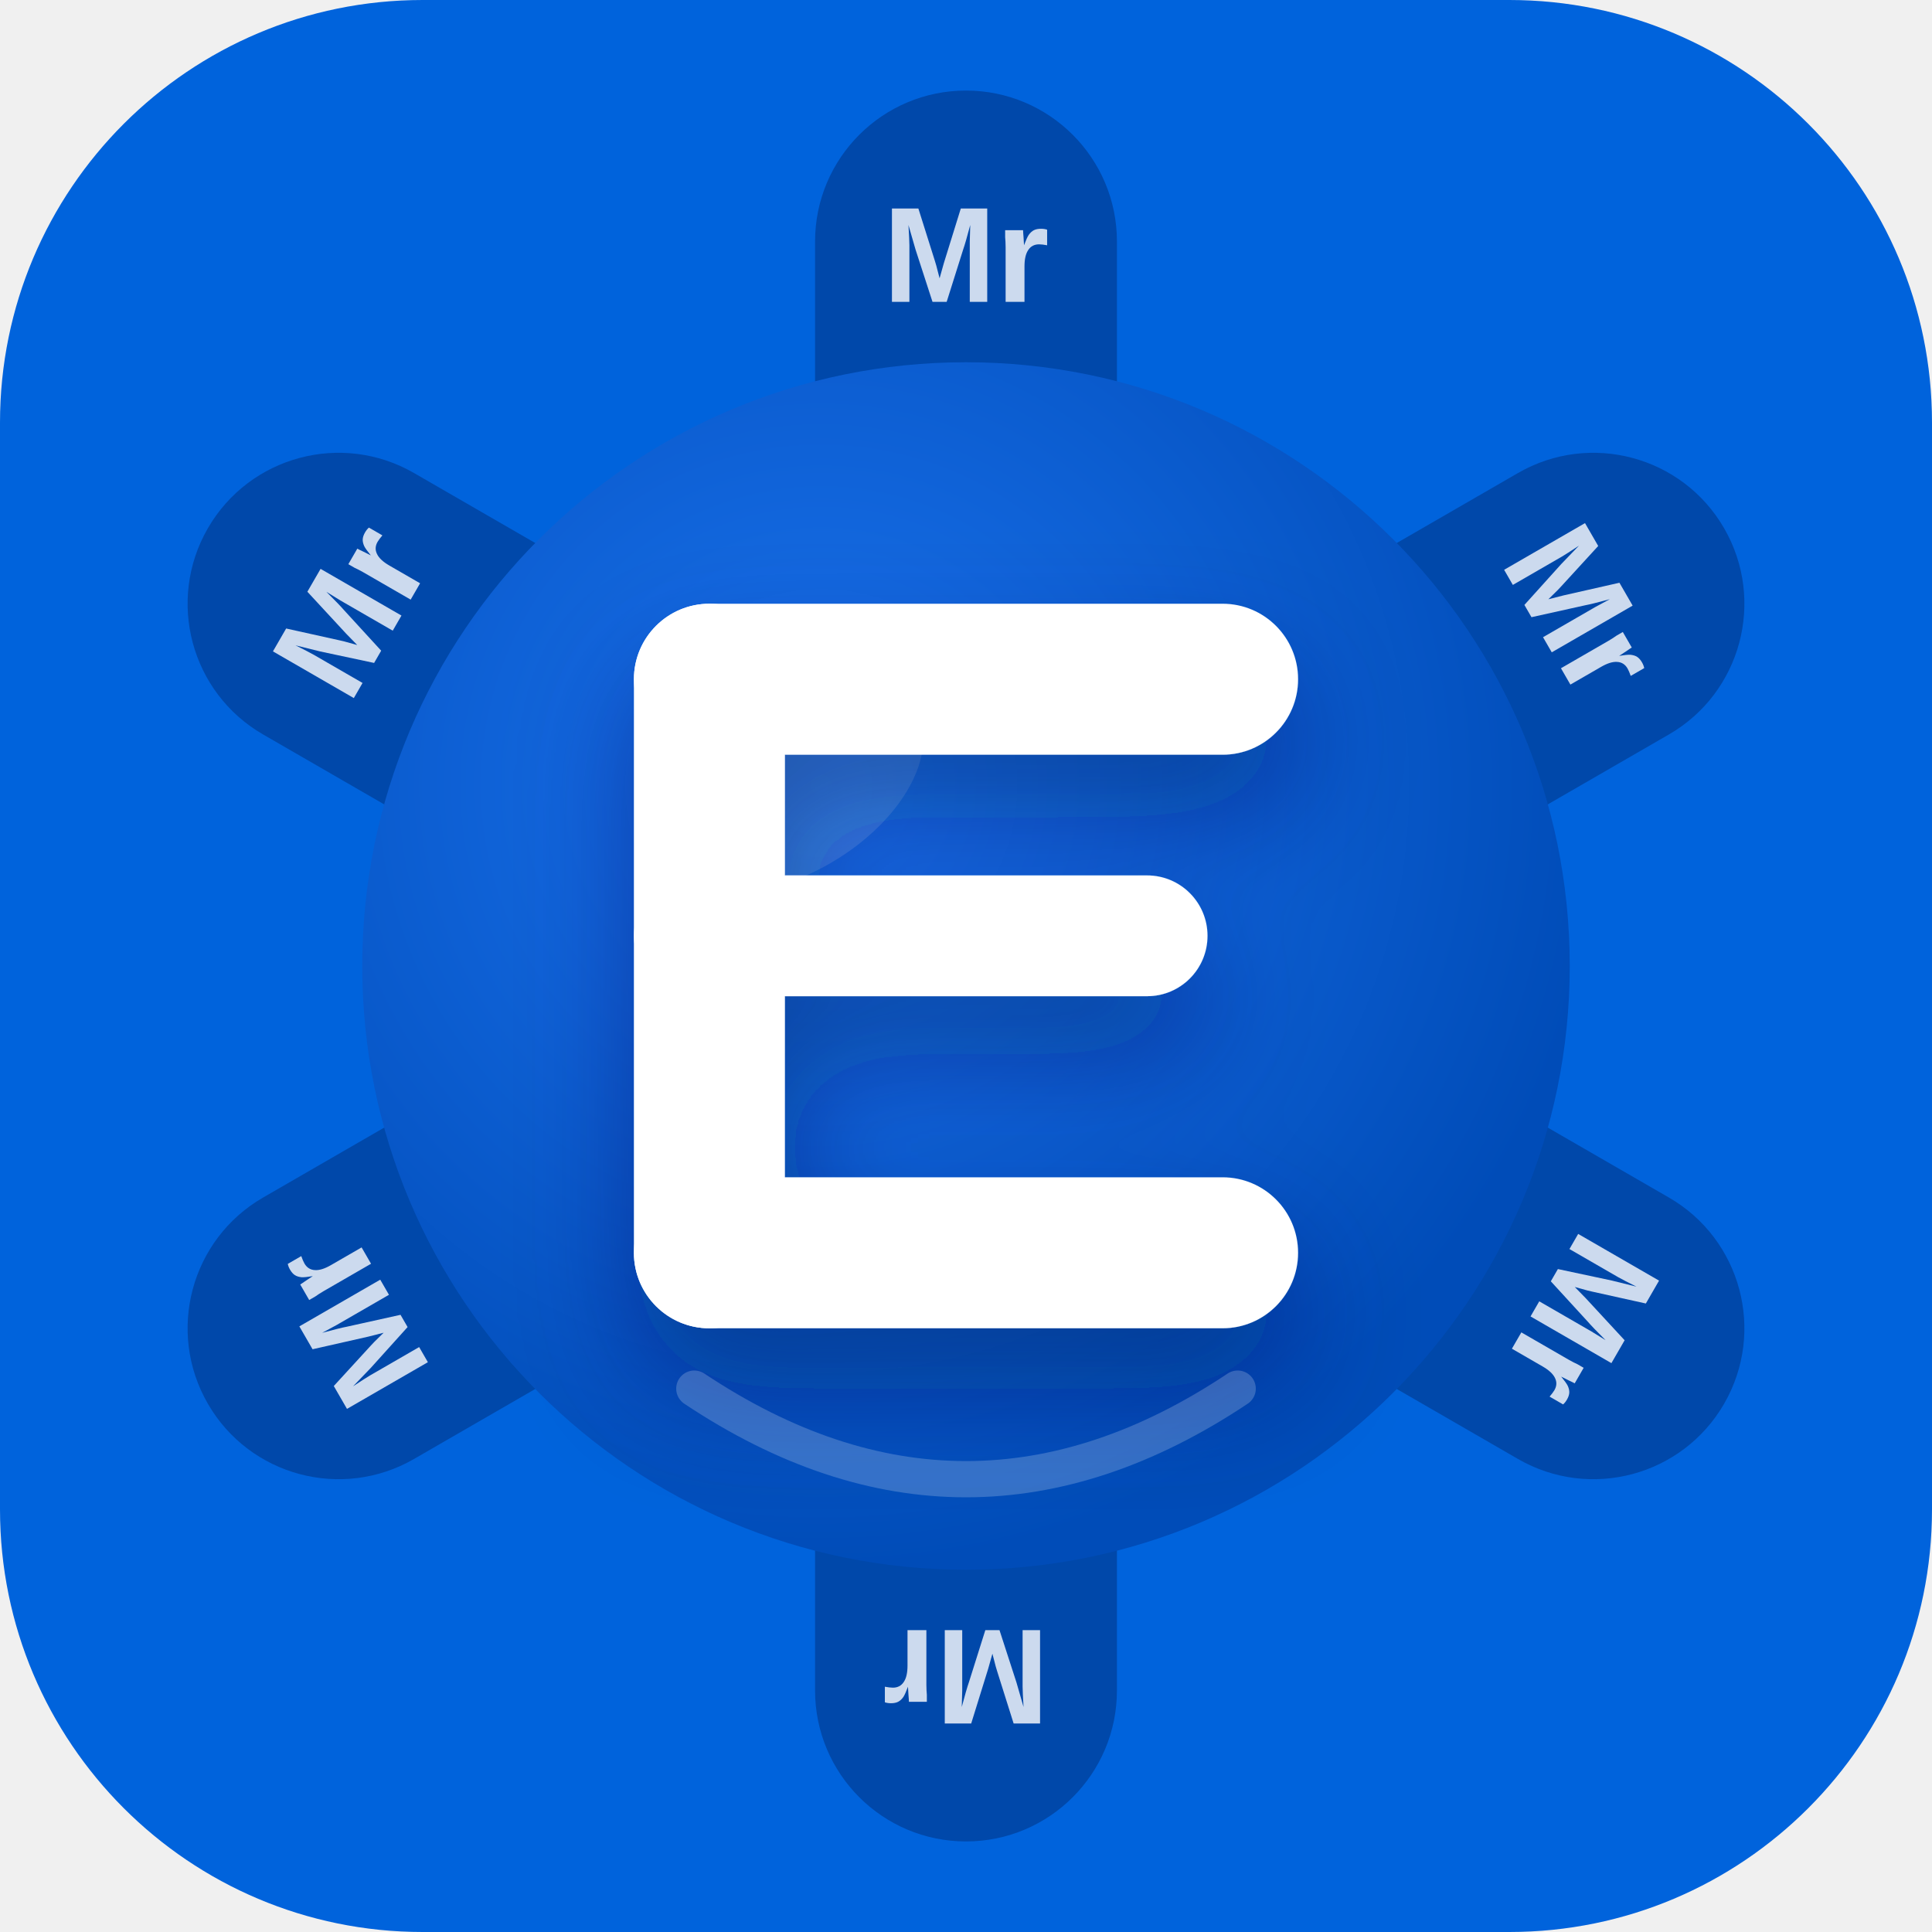
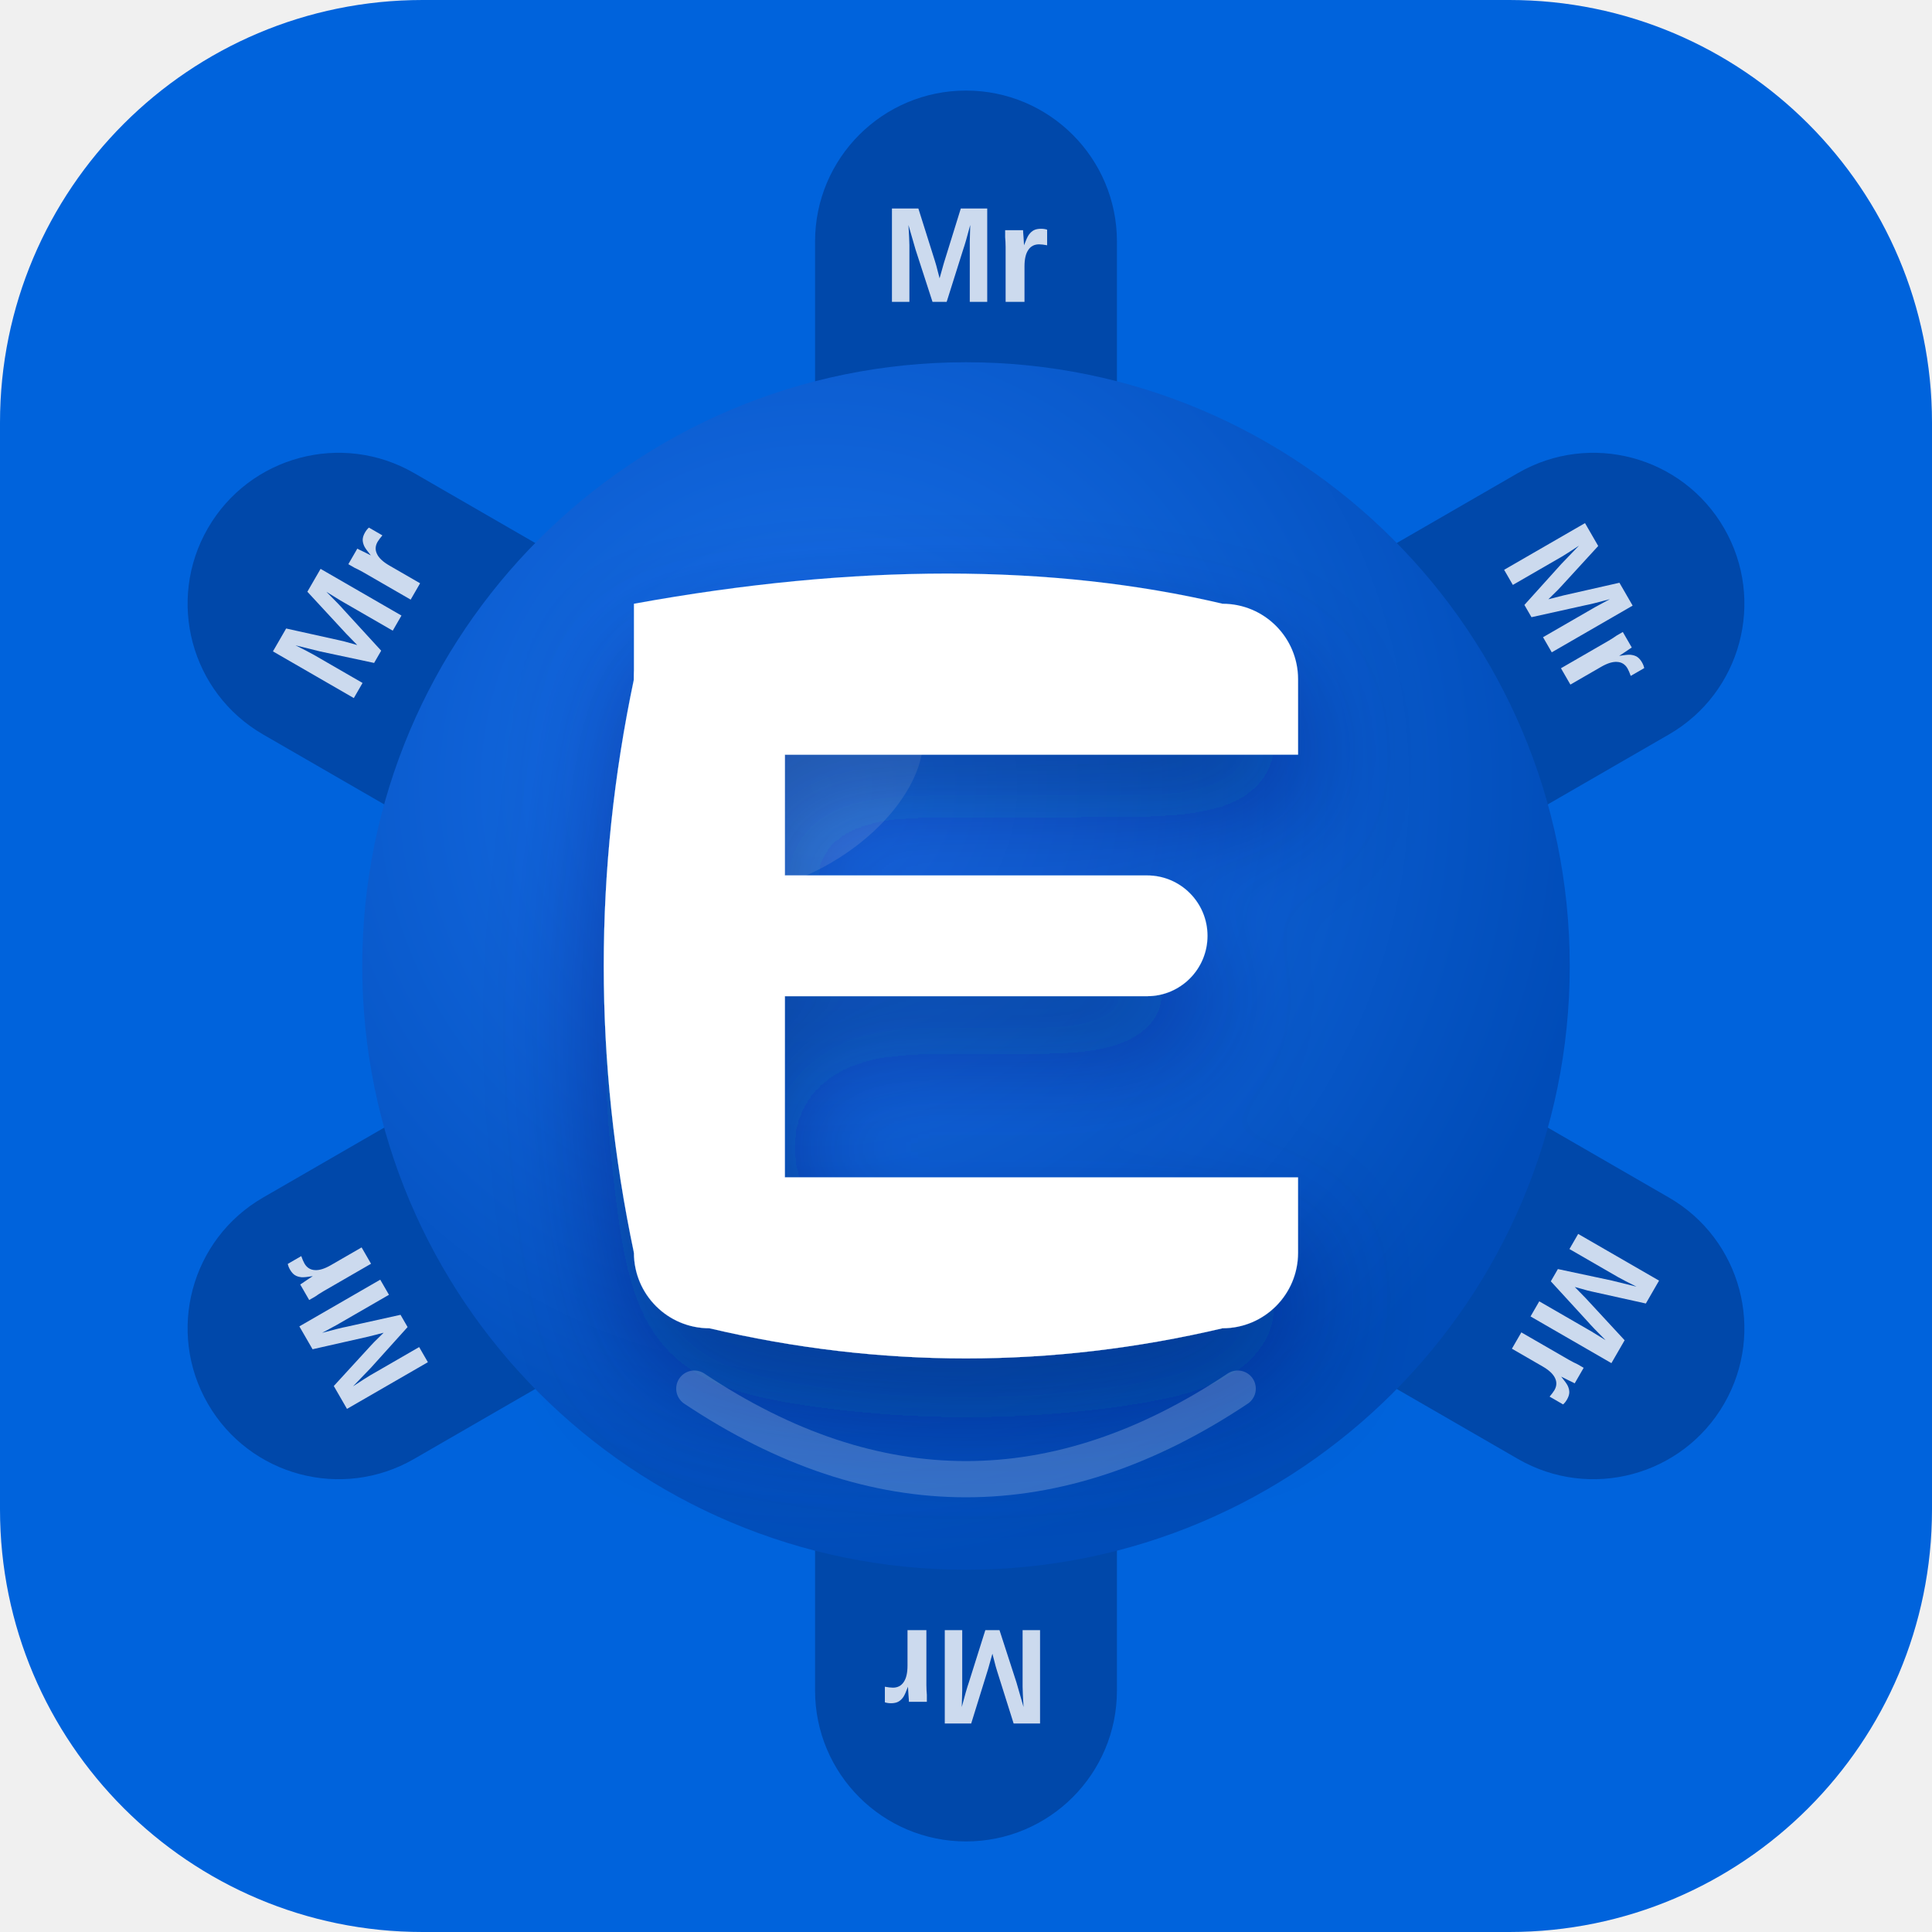
<svg xmlns="http://www.w3.org/2000/svg" viewBox="0 0 64 64">
  <defs>
    <clipPath id="bg-clip">
      <rect width="64" height="64" rx="14" />
    </clipPath>
    <radialGradient id="lens-grad" cx="38%" cy="35%" r="65%">
      <stop offset="0%" stop-color="#1a72ee" />
      <stop offset="100%" stop-color="#004cb8" />
    </radialGradient>
    <filter id="e-shadow" x="-25%" y="-25%" width="150%" height="150%">
      <feDropShadow dx="0" dy="2" stdDeviation="2" flood-color="#001a5c" flood-opacity="0.45" />
    </filter>
  </defs>
  <rect width="64" height="64" rx="14" fill="#0063dc" />
  <g clip-path="url(#bg-clip)">
    <rect x="27" y="3" width="10" height="30" rx="5" fill="#0048aa" transform="rotate(0 32 32)" />
    <rect x="27" y="3" width="10" height="30" rx="5" fill="#0048aa" transform="rotate(60 32 32)" />
    <rect x="27" y="3" width="10" height="30" rx="5" fill="#0048aa" transform="rotate(120 32 32)" />
    <rect x="27" y="3" width="10" height="30" rx="5" fill="#0048aa" transform="rotate(180 32 32)" />
    <rect x="27" y="3" width="10" height="30" rx="5" fill="#0048aa" transform="rotate(240 32 32)" />
    <rect x="27" y="3" width="10" height="30" rx="5" fill="#0048aa" transform="rotate(300 32 32)" />
    <g font-family="system-ui, -apple-system, Arial, sans-serif" font-size="4.5" font-weight="700" fill="white" fill-opacity="0.8" text-anchor="middle">
      <text x="32" y="10" transform="rotate(0 32 32)">Mr</text>
      <text x="32" y="10" transform="rotate(60 32 32)">Mr</text>
      <text x="32" y="10" transform="rotate(120 32 32)">Mr</text>
      <text x="32" y="10" transform="rotate(180 32 32)">Mr</text>
      <text x="32" y="10" transform="rotate(240 32 32)">Mr</text>
      <text x="32" y="10" transform="rotate(300 32 32)">Mr</text>
    </g>
  </g>
  <circle cx="32" cy="32" r="20" fill="url(#lens-grad)" />
  <ellipse cx="26" cy="26" rx="5" ry="3" fill="white" fill-opacity="0.14" transform="rotate(-30 26 26)" />
  <g fill="white" filter="url(#e-shadow)">
-     <rect x="21" y="20" width="5" height="24" rx="2.5" />
-     <rect x="21" y="20" width="22" height="5" rx="2.5" />
+     <path d="M 23.5,20 A 2.5,2.5 0 0 0 21,22.5 Q 19,32 21,41.5 A 2.5,2.5 0 0 0 23.5,44 H 26 V 20 Z" />
+     <path d="M 21,20 Q 32,18 40.5,20 A 2.5,2.5 0 0 1 43,22.5 L 43,25 L 21,25 Z" />
    <rect x="21" y="29" width="19" height="4" rx="2" />
-     <rect x="21" y="39" width="22" height="5" rx="2.5" />
+     <path d="M 21,39 L 43,39 L 43,41.5 A 2.5,2.5 0 0 1 40.5,44 Q 32,46 23.5,44 A 2.5,2.5 0 0 0 21,41.5 Z" />
  </g>
  <path d="M23,46 Q32,52 41,46" fill="none" stroke="white" stroke-width="1.2" stroke-opacity="0.2" stroke-linecap="round" />
</svg>
